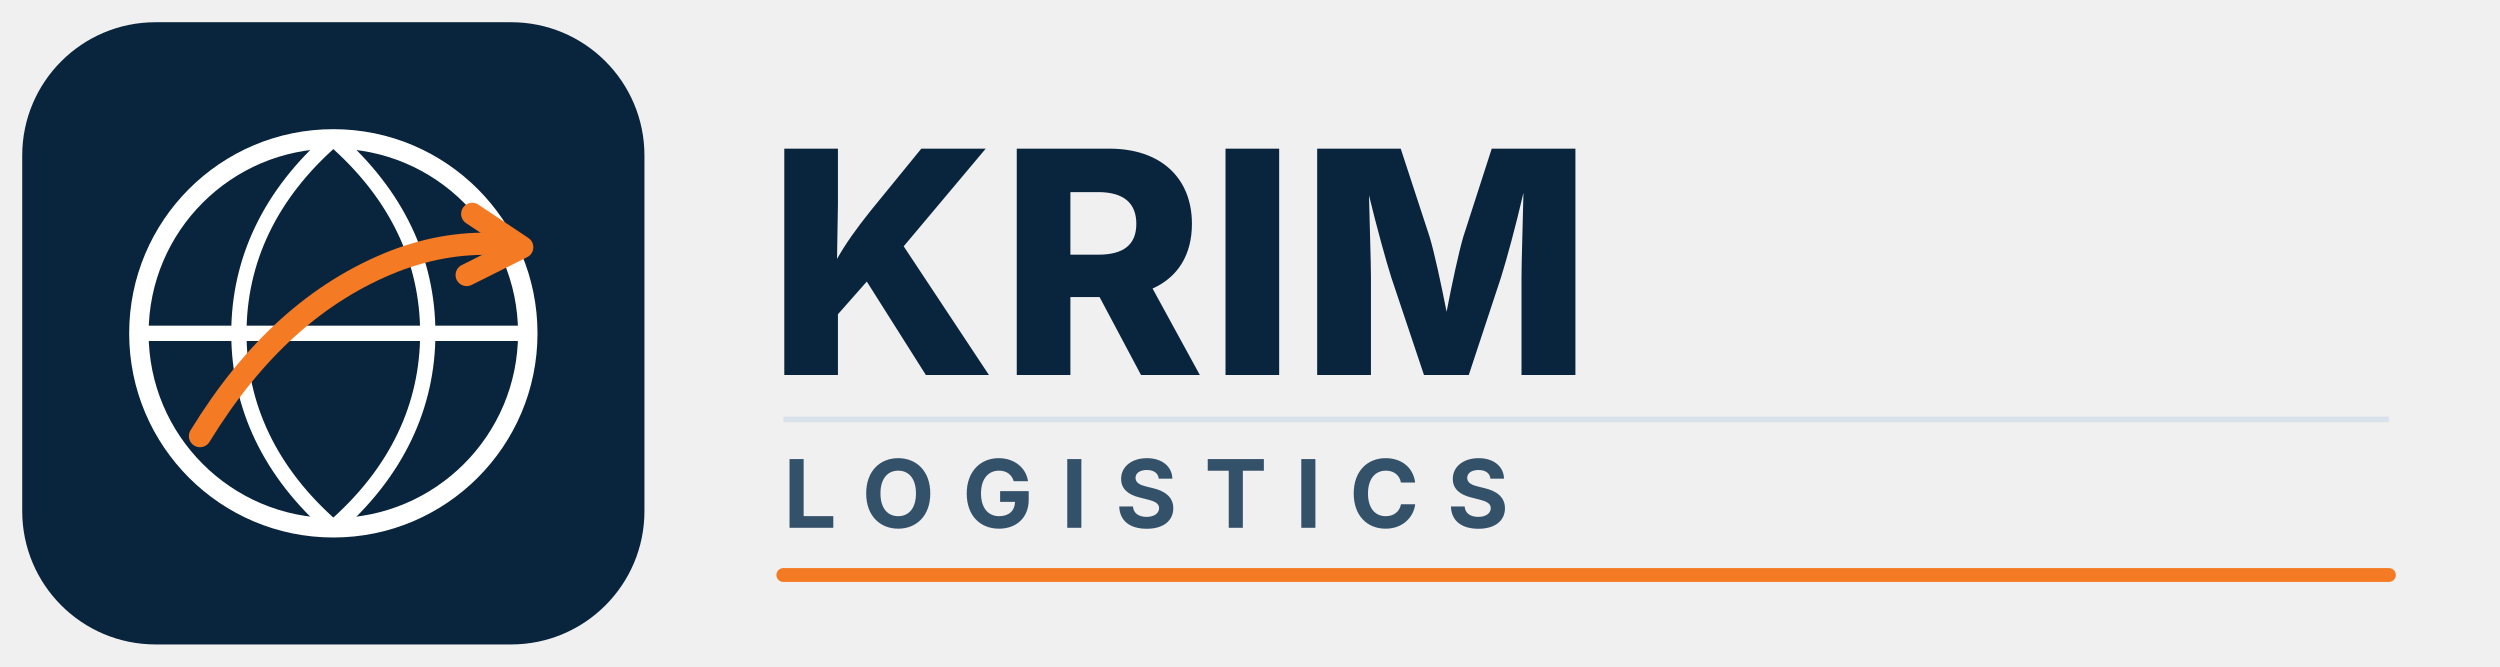
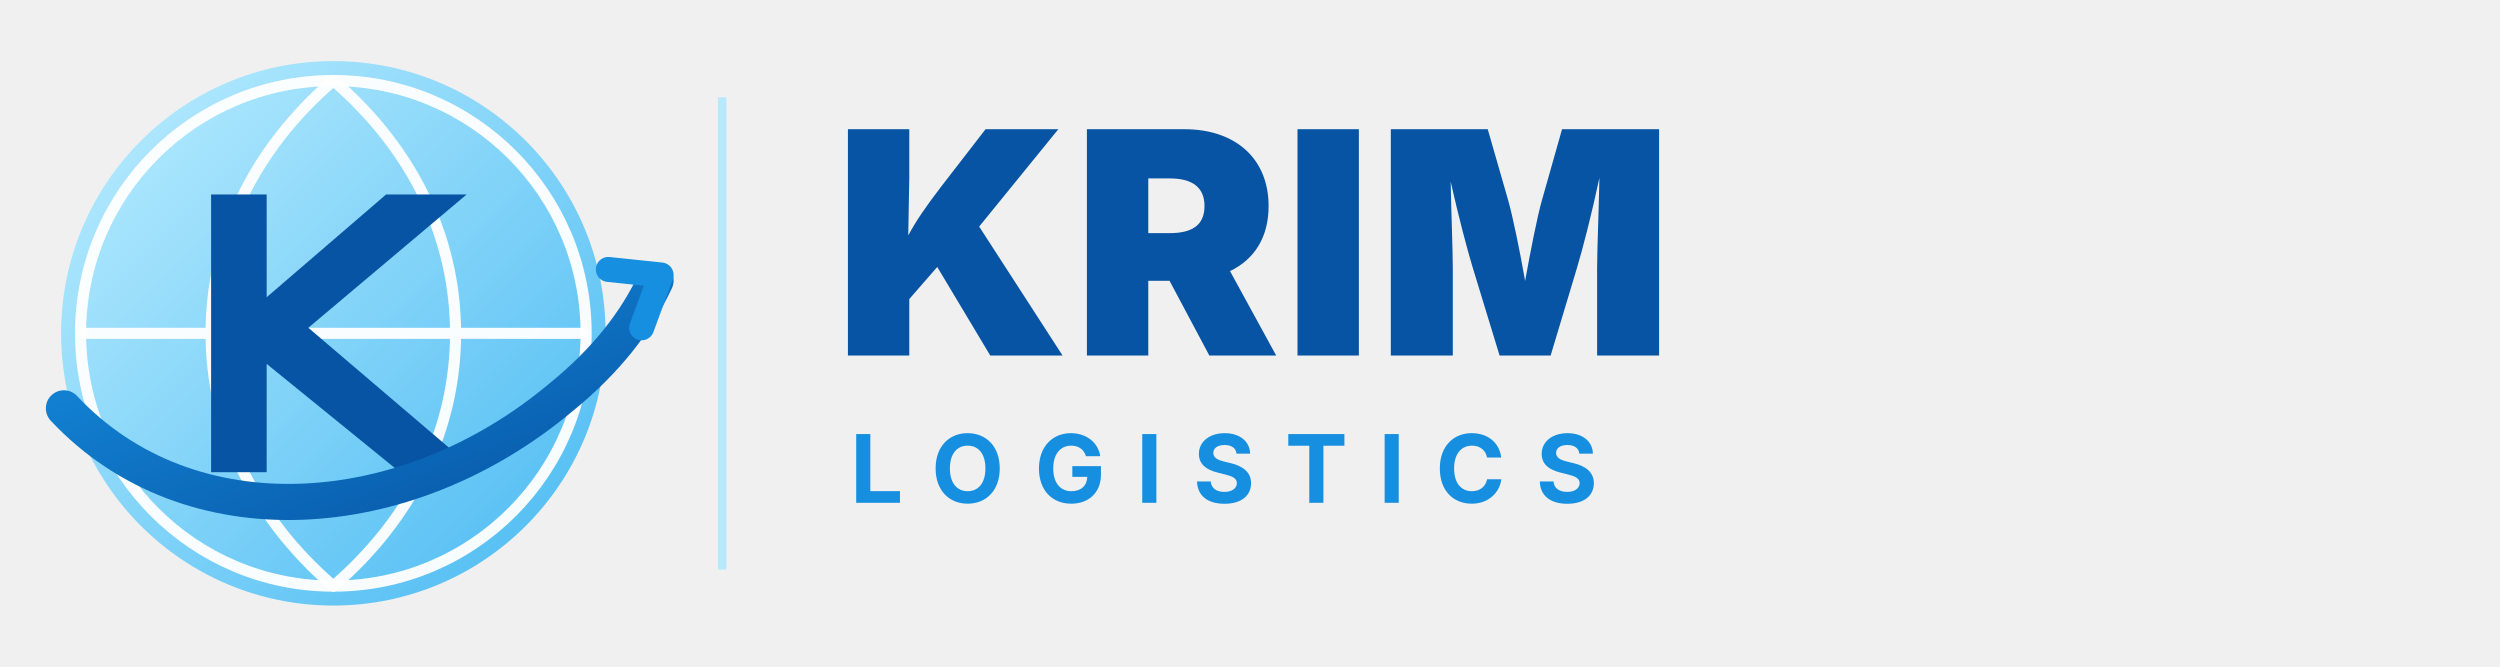
<svg xmlns="http://www.w3.org/2000/svg" width="900" height="240" viewBox="0 0 900 240" role="img" aria-labelledby="title desc">
-   <rect x="8" y="8" width="224" height="224" rx="48" fill="#09243D" />
-   <circle cx="120" cy="120" r="70" fill="none" stroke="#FFFFFF" stroke-width="7" />
-   <path d="M50 120h140M120 50c-23 20-34 44-34 70s11 50 34 70M120 50c23 20 34 44 34 70s-11 50-34 70" fill="none" stroke="#FFFFFF" stroke-width="5.5" stroke-linecap="round" />
-   <path d="M72 157c19-31 42-52 70-63 13-5 26-7 39-6" fill="none" stroke="#F47A24" stroke-width="8" stroke-linecap="round" />
-   <path d="M170 77l18 12-20 10" fill="none" stroke="#F47A24" stroke-width="8" stroke-linecap="round" stroke-linejoin="round" />
-   <text x="276" y="135" fill="#09243D" font-family="Inter,Arial,Helvetica,sans-serif" font-size="112" font-weight="800" letter-spacing="1">KRIM</text>
-   <text x="282" y="190" fill="#34516A" font-family="Inter,Arial,Helvetica,sans-serif" font-size="34" font-weight="700" letter-spacing="10">LOGISTICS</text>
-   <path d="M282 151H860" stroke="#D9E2EA" stroke-width="2" />
-   <path d="M282 207H860" stroke="#F47A24" stroke-width="5" stroke-linecap="round" />
+   <defs>
+     <linearGradient id="globe" x1="0" y1="0" x2="1" y2="1">
+       <stop offset="0" stop-color="#BDEEFF" />
+       <stop offset="1" stop-color="#48B9F2" />
+     </linearGradient>
+     <linearGradient id="blue" x1="0" y1="0" x2="1" y2="1">
+       <stop offset="0" stop-color="#168FE0" />
+       <stop offset="1" stop-color="#0754A4" />
+     </linearGradient>
+   </defs>
+   <g transform="translate(8 8)">
+     <circle cx="112" cy="112" r="98" fill="url(#globe)" />
+     <circle cx="112" cy="112" r="91" fill="none" stroke="#FFFFFF" stroke-width="4" opacity=".95" />
+     <path d="M22 112h180M112 21c-29 25-44 57-44 91s15 66 44 91M112 21c29 25 44 57 44 91s-15 66-44 91" fill="none" stroke="#FFFFFF" stroke-width="4" stroke-linecap="round" opacity=".95" />
+     <path d="M68 62v100h20v-39l48 39h28l-61-52 57-48h-29l-43 37V62z" fill="#0754A4" />
+     <path d="M15 139c45 48 123 43 179-4 16-13 27-27 34-42" fill="none" stroke="url(#blue)" stroke-width="13" stroke-linecap="round" />
+     <path d="m211 89 19 2-7 19" fill="none" stroke="#168FE0" stroke-width="9" stroke-linecap="round" stroke-linejoin="round" />
+   </g>
+   <path d="M260 35v170" stroke="#B8E8FC" stroke-width="3" />
+   <text x="300" y="128" fill="#0754A4" font-family="Inter,Arial,Helvetica,sans-serif" font-size="112" font-weight="850" letter-spacing="1">KRIM</text>
+   <text x="306" y="181" fill="#168FE0" font-family="Inter,Arial,Helvetica,sans-serif" font-size="34" font-weight="700" letter-spacing="11">LOGISTICS</text>
</svg>
